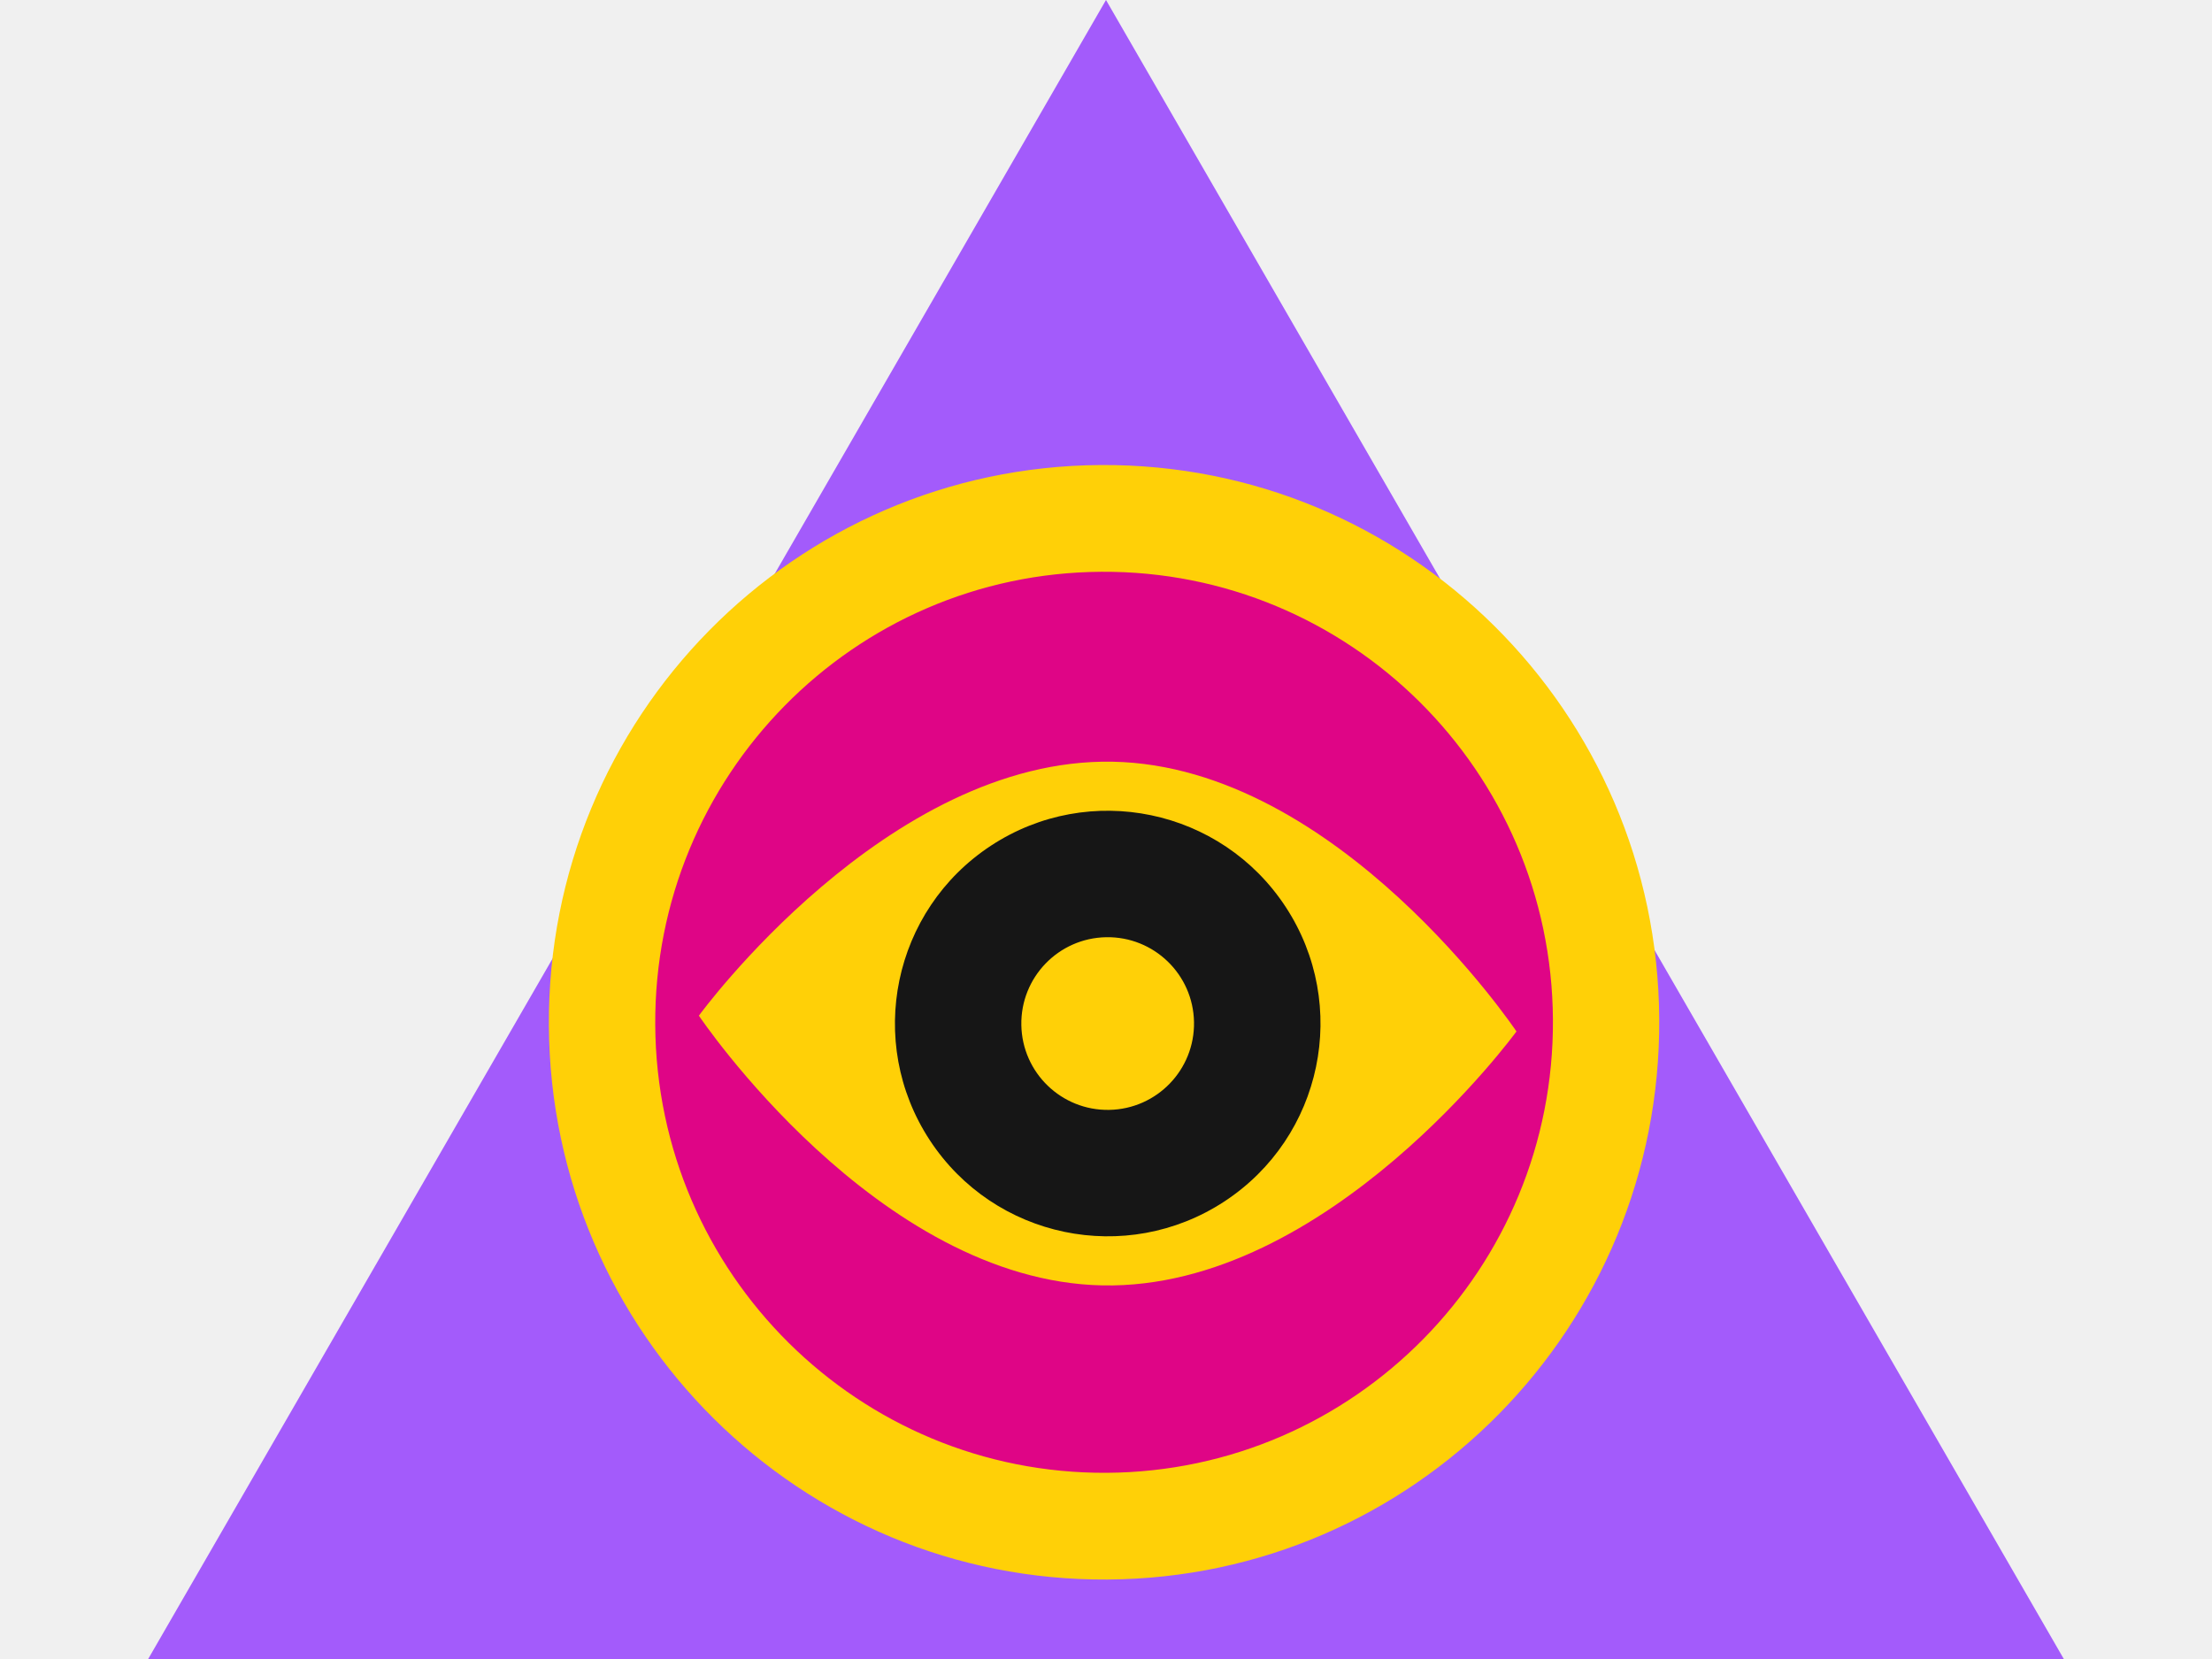
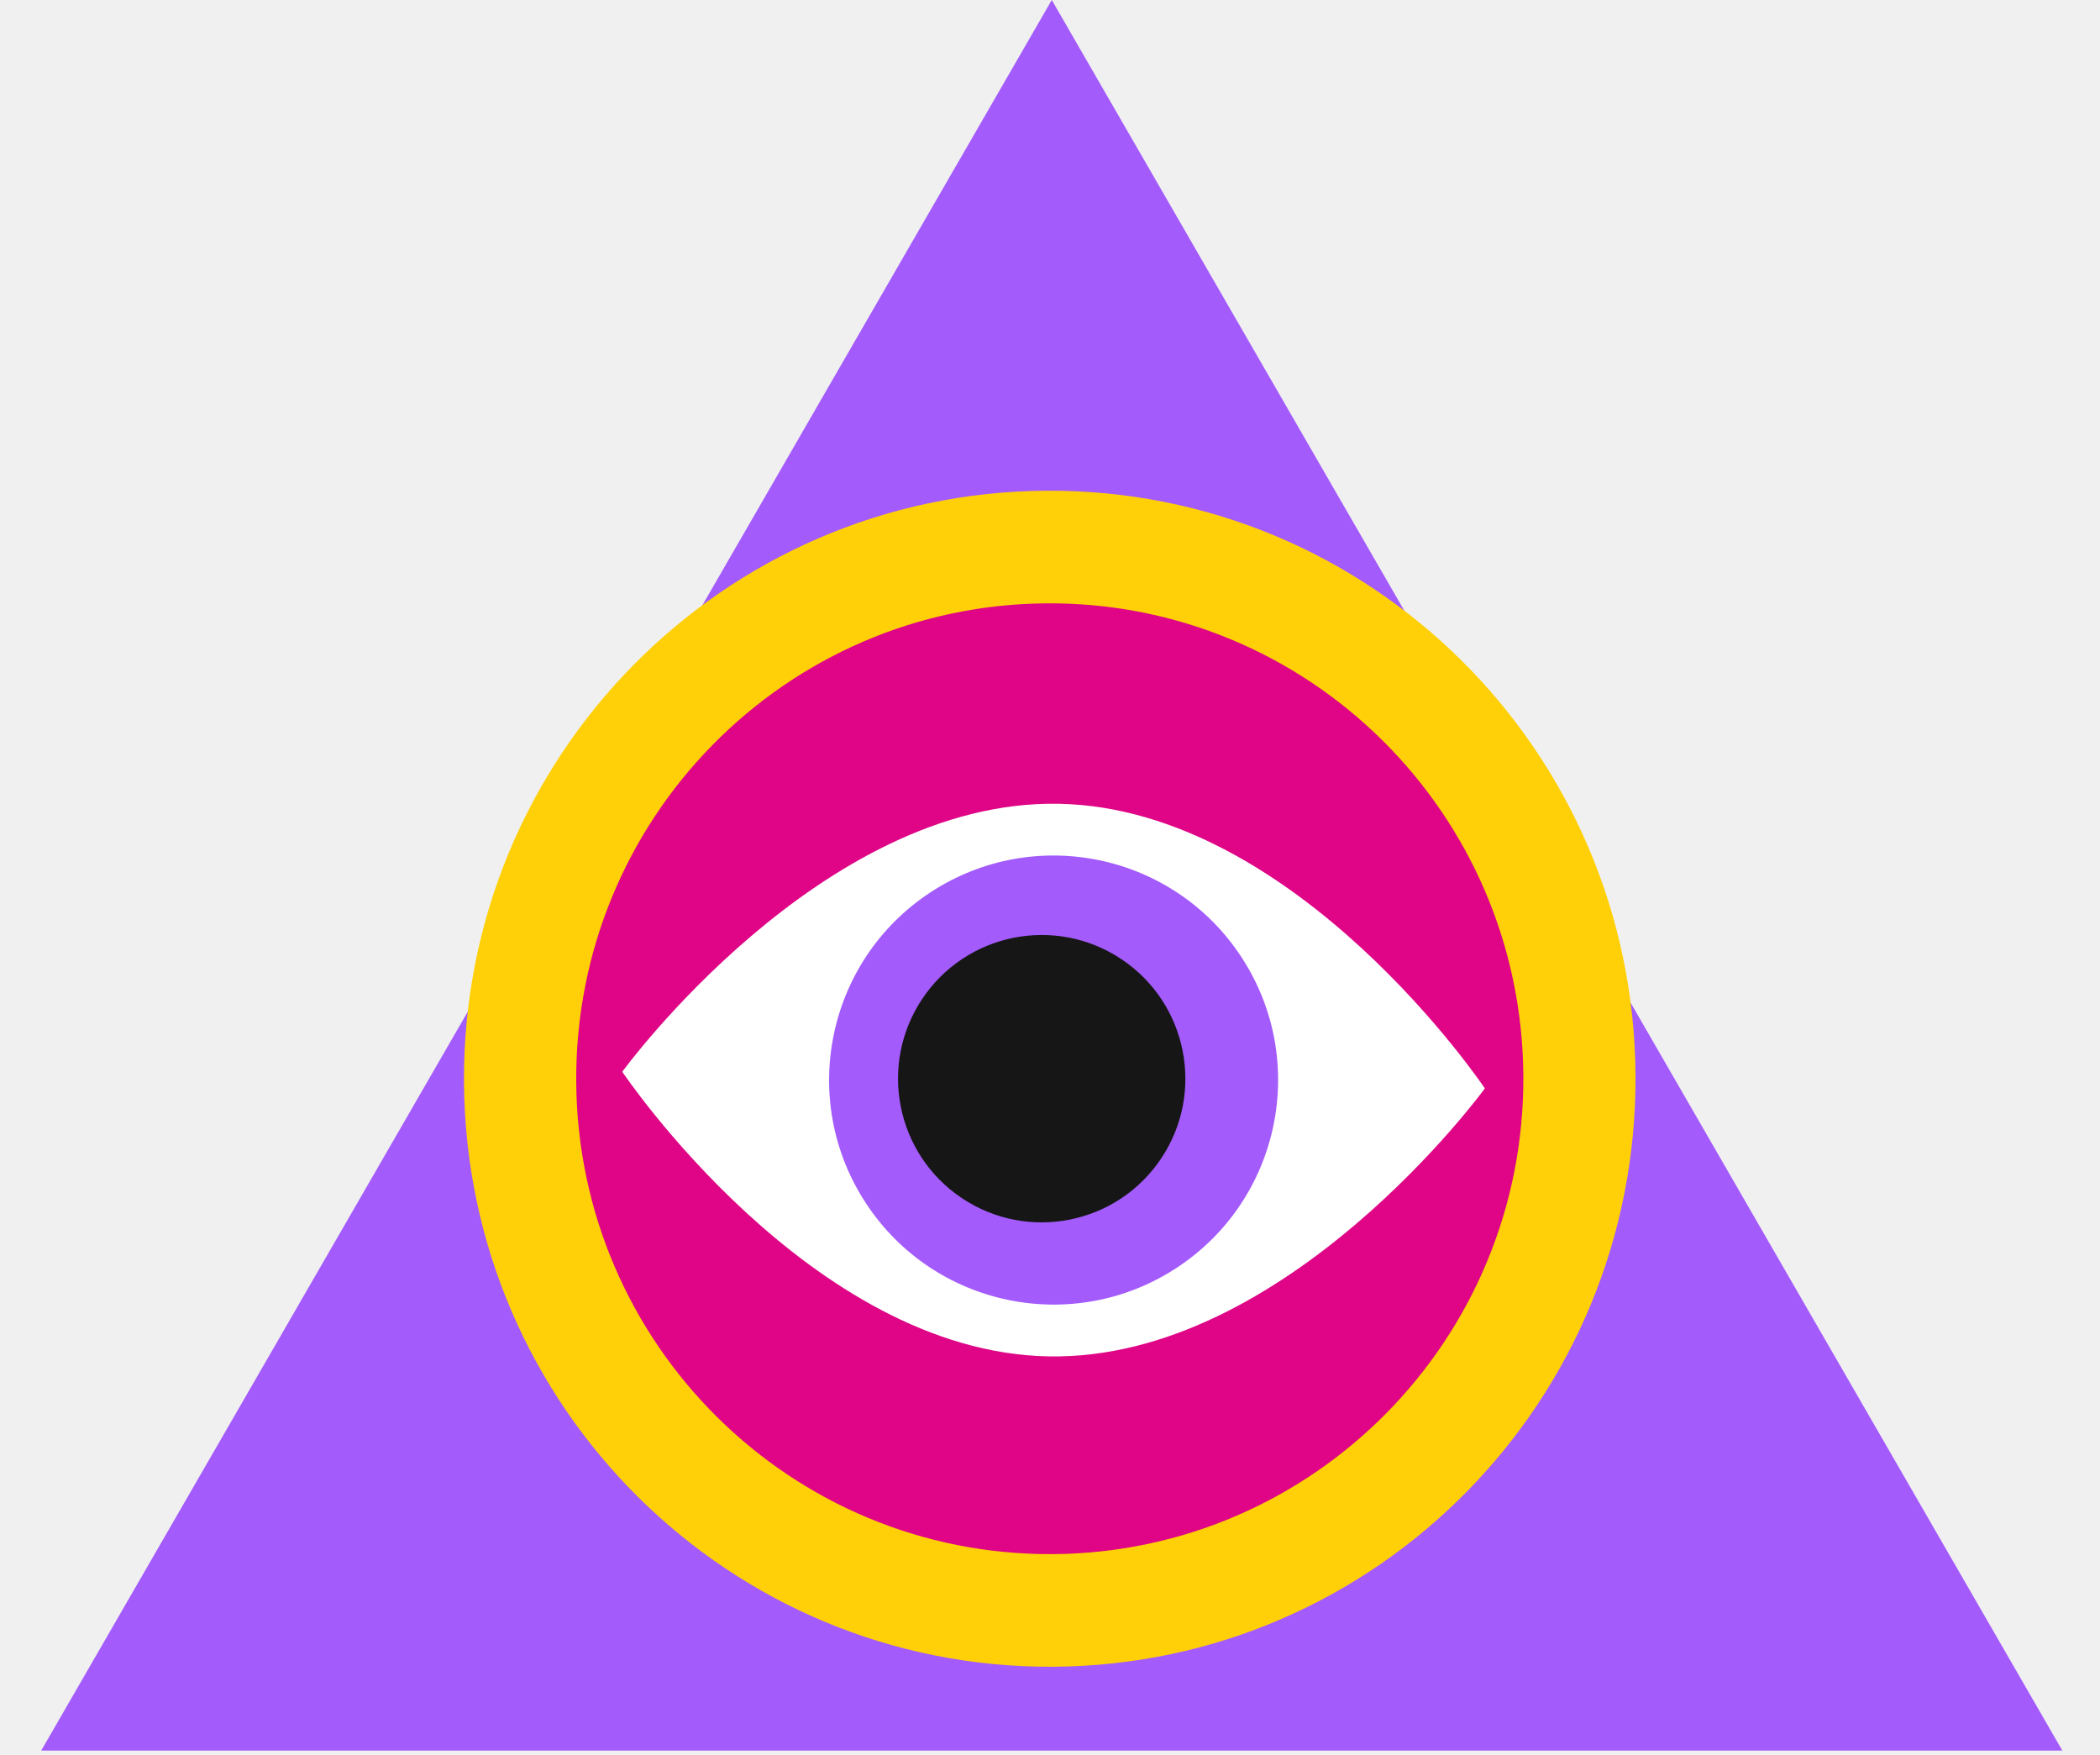
- <svg xmlns="http://www.w3.org/2000/svg" width="436" height="327" viewBox="0 0 436 327" fill="none">
-   <path d="M218 0L406.793 327H29.206L218 0Z" fill="#A35BFB" />
-   <path d="M327.047 200.835C326.68 140.174 277.388 91.295 216.952 91.661C156.515 92.027 107.819 141.499 108.186 202.161C108.554 262.822 157.845 311.701 218.282 311.335C278.719 310.969 327.415 261.497 327.047 200.835Z" fill="#FFD007" />
-   <path d="M306.093 200.965C305.796 151.922 265.946 112.405 217.085 112.701C168.224 112.997 128.855 152.994 129.152 202.036C129.449 251.079 169.299 290.596 218.16 290.3C267.021 290.004 306.39 250.008 306.093 200.965Z" fill="#DF0586" />
-   <path d="M298.905 203.304C298.905 203.304 261.835 254.22 217.334 253.361C172.834 252.504 137.755 200.196 137.755 200.196C137.755 200.196 174.826 149.28 219.325 150.138C263.827 150.997 298.905 203.304 298.905 203.304Z" fill="#FFD007" />
-   <path d="M253.414 178.757C240.718 159.386 214.723 153.974 195.351 166.67C175.98 179.366 170.568 205.362 183.264 224.733C195.96 244.105 221.956 249.517 241.327 236.821C260.699 224.125 266.11 198.129 253.414 178.757Z" fill="#161616" />
-   <path d="M235.347 201.447C235.514 210.845 228.03 218.599 218.632 218.765C209.234 218.932 201.48 211.447 201.313 202.049C201.147 192.651 208.631 184.897 218.029 184.731C227.428 184.565 235.182 192.048 235.347 201.447Z" fill="#FFD007" />
+ <svg xmlns="http://www.w3.org/2000/svg" width="456" height="381" viewBox="0 0 456 381" fill="none">
+   <path d="M228.386 0L447.824 380.079H8.947L228.386 0Z" fill="#A35BFB" />
+   <path d="M355.139 233.434C354.712 162.926 297.419 106.113 227.172 106.538C156.926 106.963 100.325 164.466 100.752 234.974C101.179 305.483 158.472 362.296 228.719 361.87C298.965 361.445 355.566 303.942 355.139 233.434Z" fill="#FFD007" />
+   <path d="M330.783 233.584C330.438 176.581 284.119 130.649 227.327 130.993C170.535 131.337 124.776 177.826 125.121 234.829C125.466 291.833 171.785 337.764 228.577 337.42C285.369 337.076 331.129 290.587 330.783 233.584Z" fill="#DF0586" />
+   <path d="M322.427 236.306C322.427 236.306 279.34 295.486 227.616 294.488C175.892 293.492 135.12 232.693 135.12 232.693C135.12 232.693 178.207 173.512 229.93 174.509C281.655 175.508 322.427 236.306 322.427 236.306Z" fill="white" />
+   <path d="M269.552 207.775C254.795 185.259 224.58 178.969 202.064 193.726C179.548 208.483 173.258 238.698 188.015 261.214C202.772 283.73 232.987 290.02 255.503 275.263C278.019 260.506 284.309 230.291 269.552 207.775Z" fill="#A35BFB" />
+   <path d="M252.159 251.492C242.608 265.83 223.241 269.71 208.903 260.159C194.565 250.608 190.685 231.241 200.236 216.903C209.787 202.565 229.154 198.685 243.492 208.236C257.832 217.789 261.712 237.154 252.159 251.492Z" fill="#161616" />
</svg>
